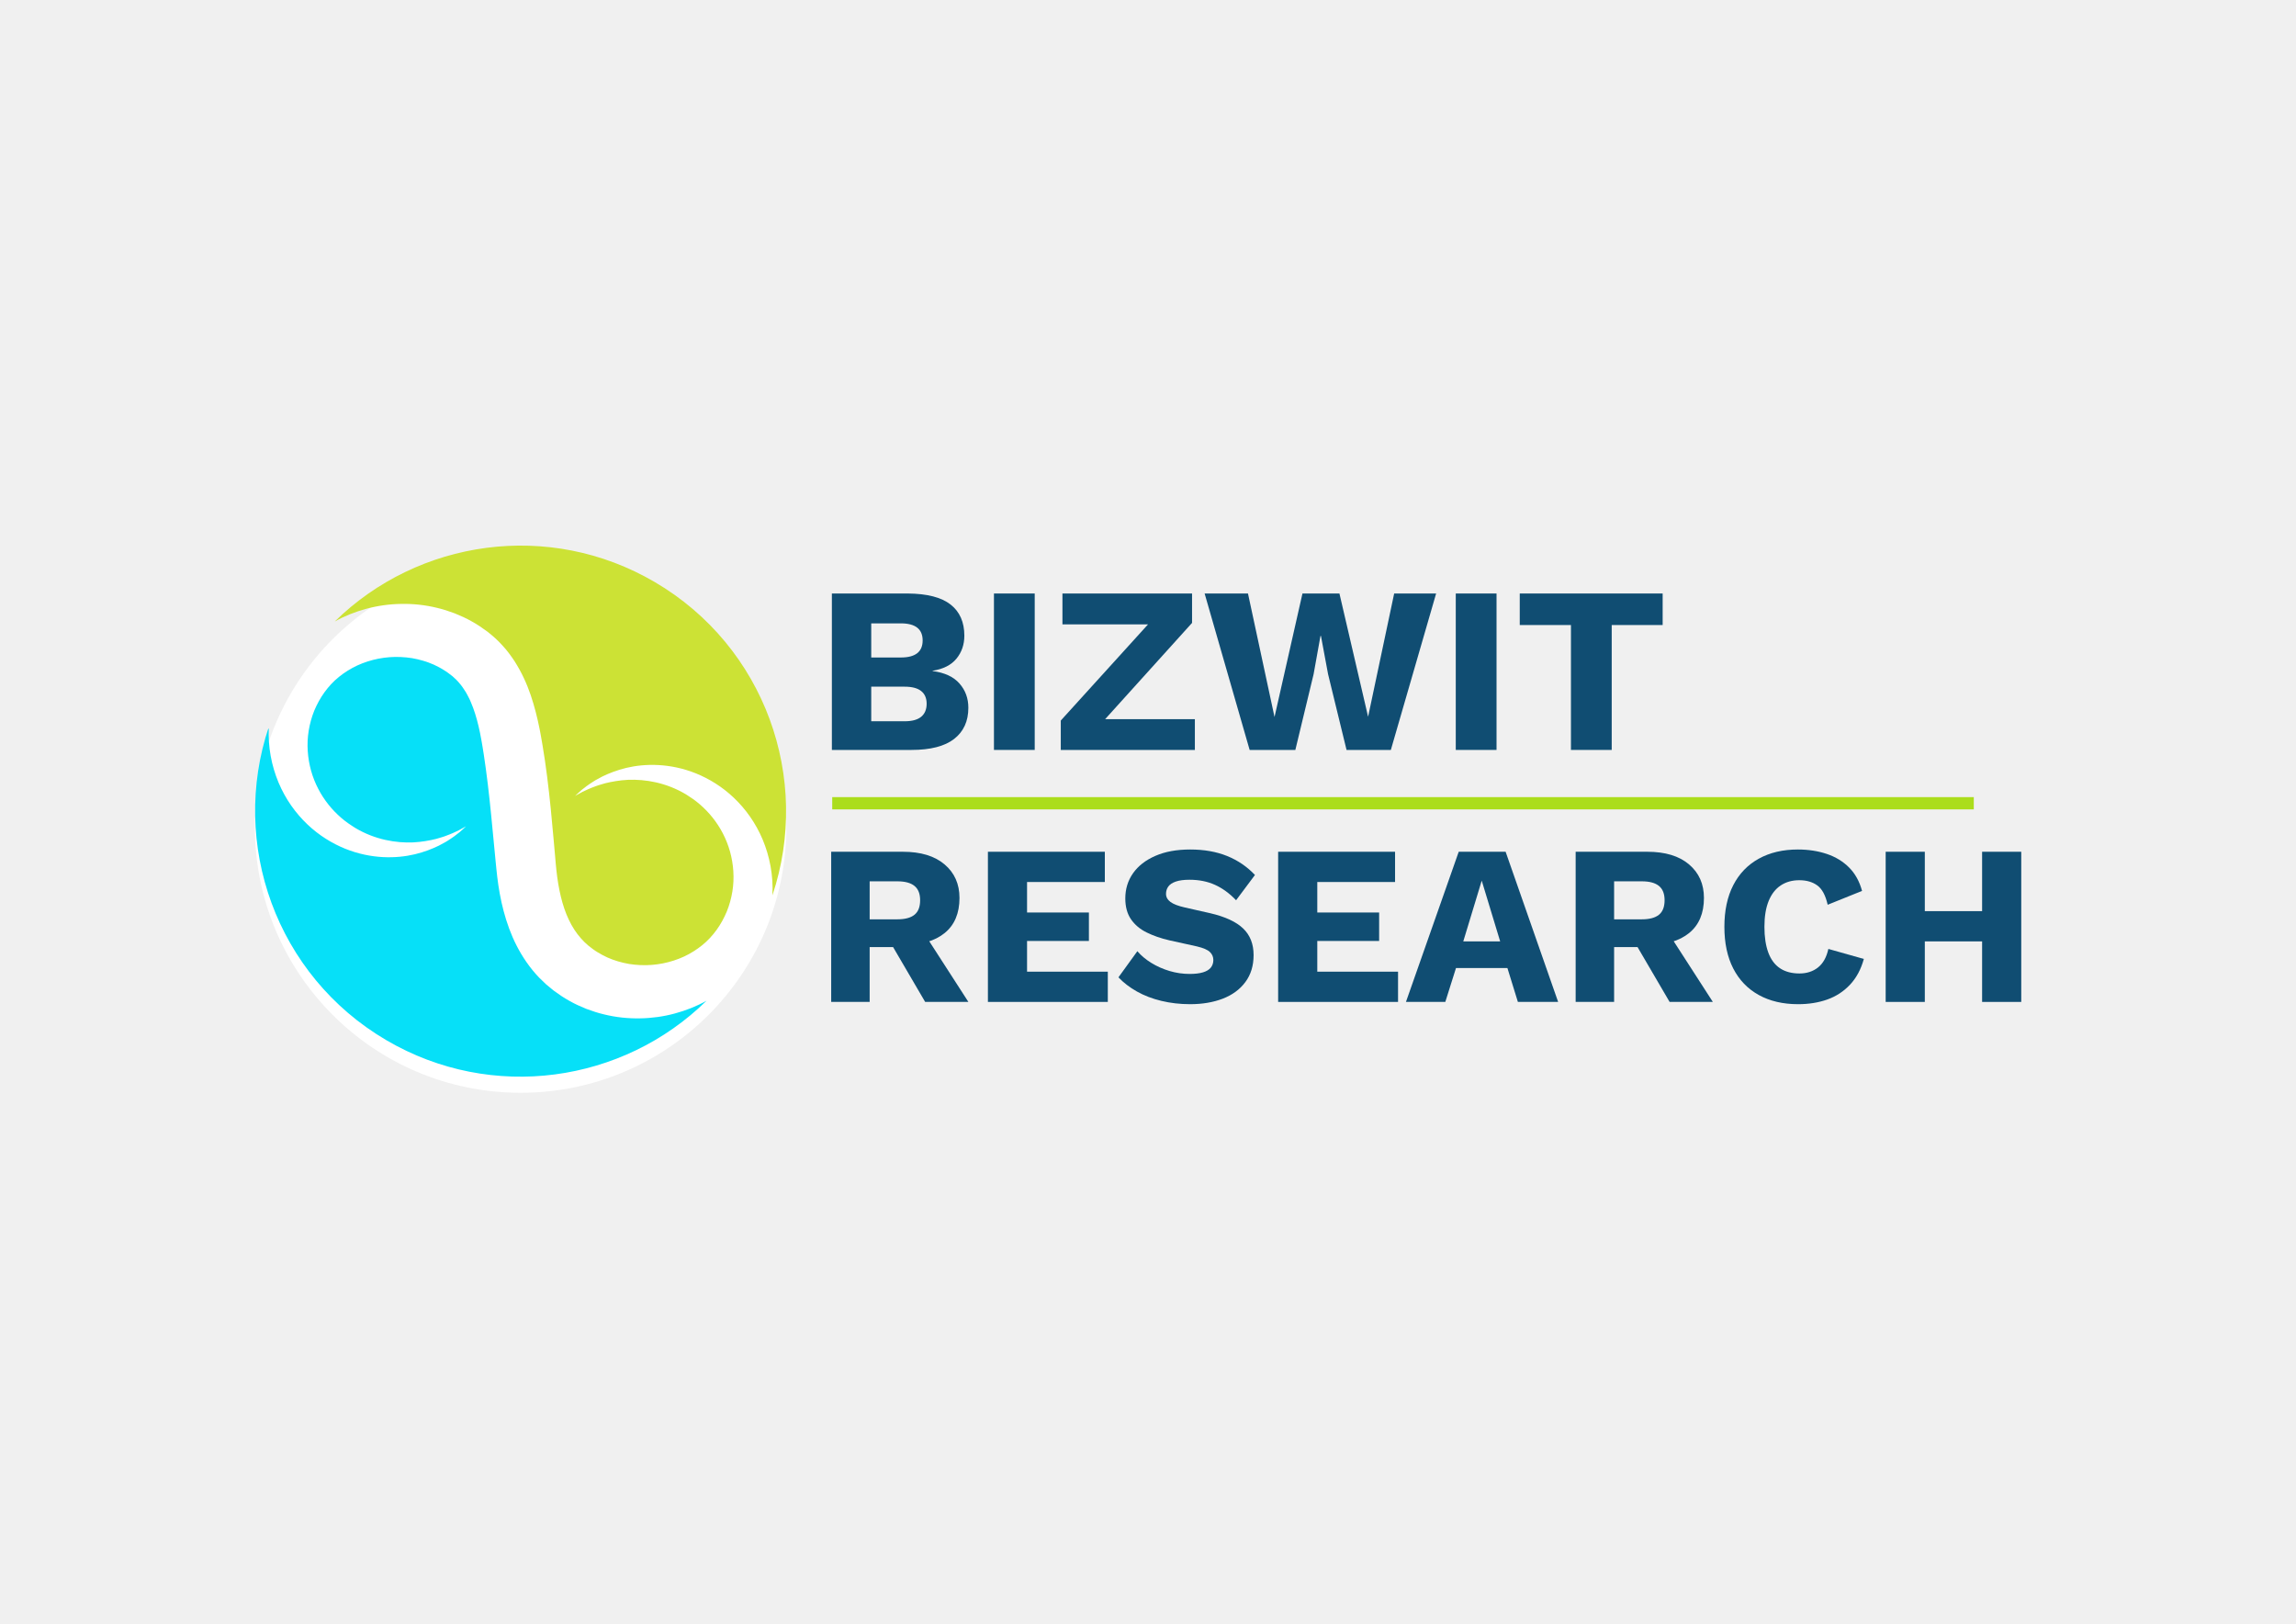
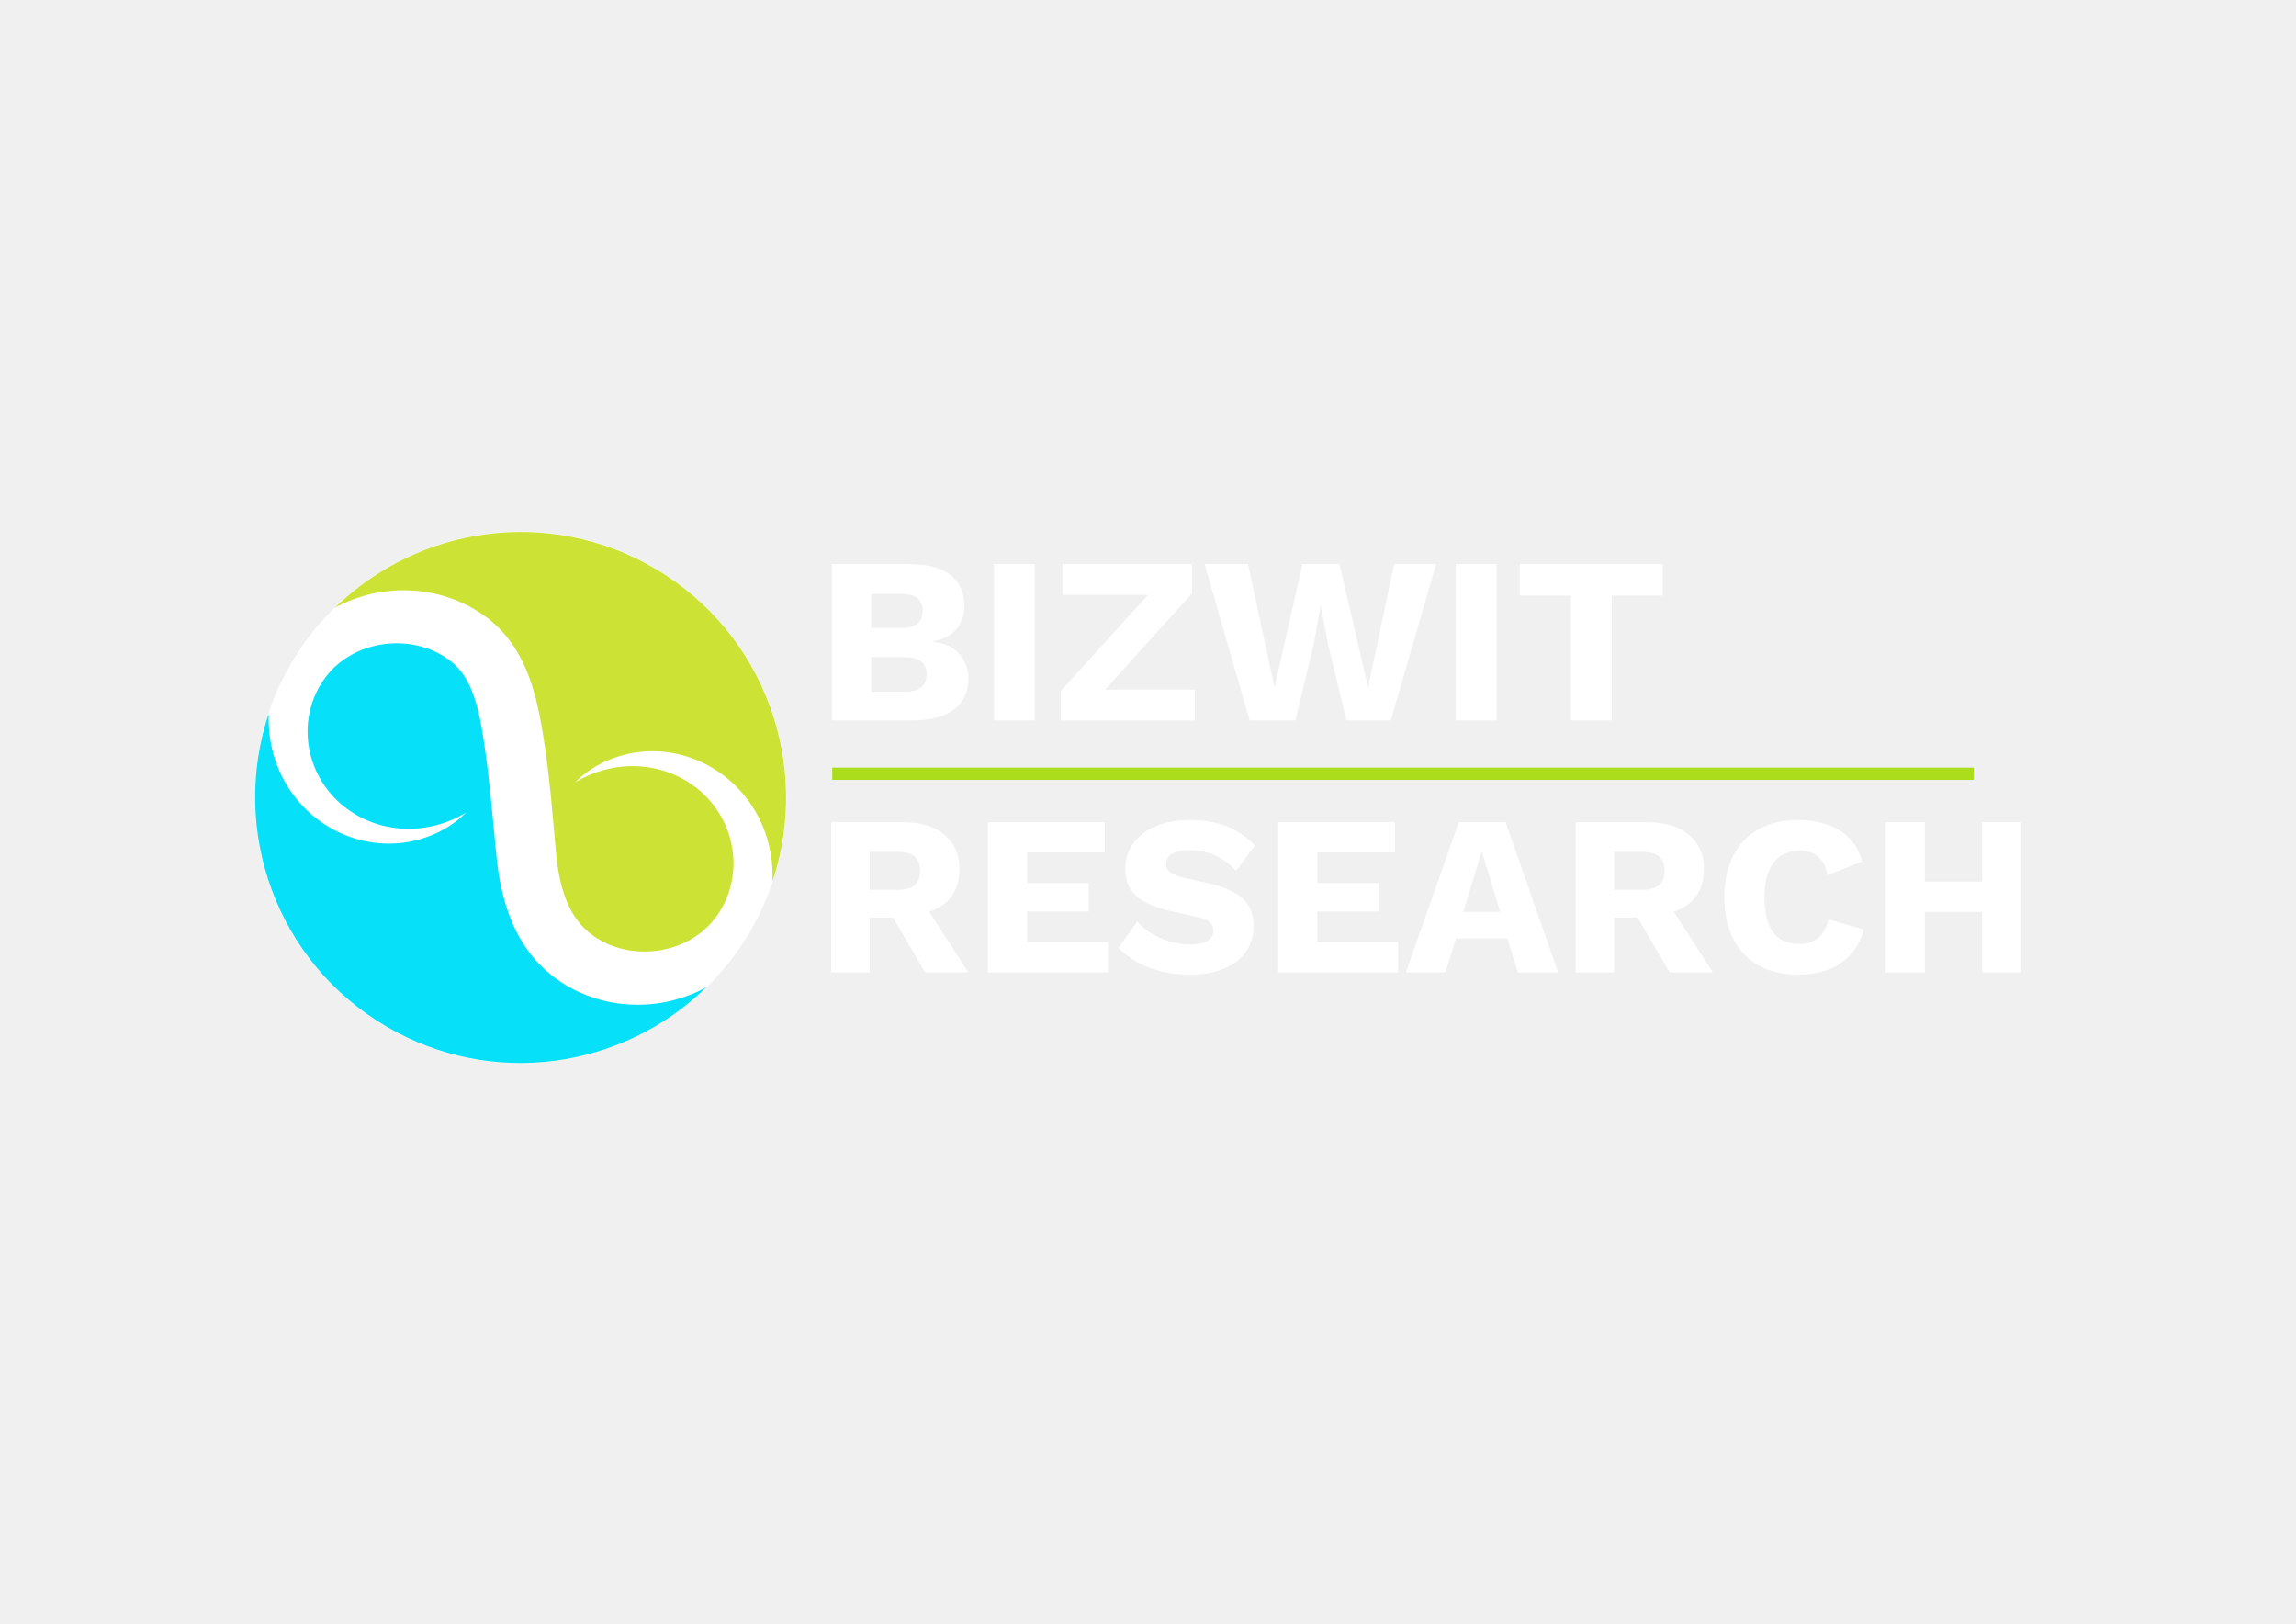
- <svg xmlns="http://www.w3.org/2000/svg" width="1123" zoomAndPan="magnify" viewBox="0 0 842.25 595.5" height="794" preserveAspectRatio="xMidYMid meet" version="1.0">
+ <svg xmlns="http://www.w3.org/2000/svg" width="1123" zoomAndPan="magnify" viewBox="0 0 842.25 595.5" height="794" preserveAspectRatio="xMidYMid meet" version="1.2">
  <defs>
-     <g />
-     <clipPath id="cec5d8d80f">
-       <path d="M 34.496 40.844 L 229.453 40.844 L 229.453 235.801 L 34.496 235.801 Z M 34.496 40.844 " clip-rule="nonzero" />
+     <clipPath id="0def019014">
+       <path d="M 34.496 35.016 L 229.453 35.016 L 229.453 229.973 L 34.496 229.973 Z M 34.496 35.016 " />
    </clipPath>
-     <clipPath id="3ced350de5">
-       <path d="M 131.977 40.844 C 78.141 40.844 34.496 84.488 34.496 138.324 C 34.496 192.16 78.141 235.801 131.977 235.801 C 185.812 235.801 229.453 192.16 229.453 138.324 C 229.453 84.488 185.812 40.844 131.977 40.844 Z M 131.977 40.844 " clip-rule="nonzero" />
+     <clipPath id="885a46c1ef">
+       <path d="M 131.977 35.016 C 78.141 35.016 34.496 78.66 34.496 132.496 C 34.496 186.332 78.141 229.973 131.977 229.973 C 185.812 229.973 229.453 186.332 229.453 132.496 C 229.453 78.66 185.812 35.016 131.977 35.016 Z M 131.977 35.016 " />
    </clipPath>
-     <clipPath id="f34ca5df15">
-       <path d="M 0.496 0.844 L 195.453 0.844 L 195.453 195.801 L 0.496 195.801 Z M 0.496 0.844 " clip-rule="nonzero" />
+     <clipPath id="f9a3a27cb9">
+       <path d="M 0.496 0.016 L 195.453 0.016 L 195.453 194.973 L 0.496 194.973 Z M 0.496 0.016 " />
    </clipPath>
-     <clipPath id="2fd0b19fdf">
-       <path d="M 97.977 0.844 C 44.141 0.844 0.496 44.488 0.496 98.324 C 0.496 152.16 44.141 195.801 97.977 195.801 C 151.812 195.801 195.453 152.16 195.453 98.324 C 195.453 44.488 151.812 0.844 97.977 0.844 Z M 97.977 0.844 " clip-rule="nonzero" />
+     <clipPath id="c1c566a0fc">
+       <path d="M 97.977 0.016 C 44.141 0.016 0.496 43.66 0.496 97.496 C 0.496 151.332 44.141 194.973 97.977 194.973 C 151.812 194.973 195.453 151.332 195.453 97.496 C 195.453 43.66 151.812 0.016 97.977 0.016 Z M 97.977 0.016 " />
    </clipPath>
-     <clipPath id="d7b61f7496">
-       <rect x="0" width="196" y="0" height="196" />
+     <clipPath id="03df59caf3">
+       <rect x="0" width="196" y="0" height="195" />
    </clipPath>
-     <clipPath id="d221d9104e">
-       <path d="M 0.469 0.227 L 264 0.227 L 264 264.711 L 0.469 264.711 Z M 0.469 0.227 " clip-rule="nonzero" />
+     <clipPath id="e3dbfc0a3b">
+       <path d="M 0.469 0.191 L 264 0.191 L 264 264.918 L 0.469 264.918 Z M 0.469 0.191 " />
    </clipPath>
-     <clipPath id="ff634e54cf">
-       <path d="M 263.445 96.629 L 164.949 264.812 L 0.648 168.59 L 99.141 0.41 Z M 263.445 96.629 " clip-rule="nonzero" />
+     <clipPath id="9ab4101e15">
+       <path d="M 263.445 96.625 L 164.949 264.805 L 0.648 168.586 L 99.141 0.402 Z M 263.445 96.625 " />
    </clipPath>
-     <clipPath id="f542d41ee8">
-       <path d="M 34 75 L 201 75 L 201 230 L 34 230 Z M 34 75 " clip-rule="nonzero" />
+     <clipPath id="02dc32312c">
+       <path d="M 34 75 L 201 75 L 201 230 L 34 230 Z M 34 75 " />
    </clipPath>
-     <clipPath id="b3dabe76a0">
-       <path d="M 263.445 96.629 L 164.949 264.812 L 0.648 168.59 L 99.141 0.41 Z M 263.445 96.629 " clip-rule="nonzero" />
+     <clipPath id="f1bfac0713">
+       <path d="M 263.445 96.625 L 164.949 264.805 L 0.648 168.586 L 99.141 0.402 Z M 263.445 96.625 " />
    </clipPath>
-     <clipPath id="08d2adc292">
-       <path d="M 165.012 264.711 L 263.504 96.527 L 99.203 0.309 L 0.711 168.488 Z M 165.012 264.711 " clip-rule="nonzero" />
+     <clipPath id="6e3d629077">
+       <path d="M 165.012 264.703 L 263.504 96.523 L 99.203 0.301 L 0.711 168.484 Z M 165.012 264.703 " />
    </clipPath>
-     <clipPath id="6e810c7e33">
-       <path d="M 164.125 264.184 L 228.961 153.469 L 65.344 57.652 L 0.504 168.363 Z M 164.125 264.184 " clip-rule="nonzero" />
+     <clipPath id="483bcf6166">
+       <path d="M 164.125 264.18 L 228.961 153.465 L 65.344 57.645 L 0.504 168.359 Z M 164.125 264.18 " />
    </clipPath>
-     <clipPath id="0a2a7e8802">
-       <path d="M 63 35 L 230 35 L 230 190 L 63 190 Z M 63 35 " clip-rule="nonzero" />
+     <clipPath id="d40ad072de">
+       <path d="M 63 35 L 230 35 L 230 189 L 63 189 Z M 63 35 " />
    </clipPath>
-     <clipPath id="5cc7fe51c7">
-       <path d="M 263.445 96.629 L 164.949 264.812 L 0.648 168.59 L 99.141 0.41 Z M 263.445 96.629 " clip-rule="nonzero" />
+     <clipPath id="3fb9892071">
+       <path d="M 263.445 96.625 L 164.949 264.805 L 0.648 168.586 L 99.141 0.402 Z M 263.445 96.625 " />
    </clipPath>
-     <clipPath id="57dc03066b">
-       <path d="M 165.012 264.711 L 263.504 96.527 L 99.203 0.309 L 0.711 168.488 Z M 165.012 264.711 " clip-rule="nonzero" />
+     <clipPath id="6397e3cef0">
+       <path d="M 165.012 264.703 L 263.504 96.523 L 99.203 0.301 L 0.711 168.484 Z M 165.012 264.703 " />
    </clipPath>
-     <clipPath id="0d2fa1bbb2">
-       <path d="M 198.602 207.348 L 263.434 96.645 L 99.812 0.82 L 34.98 111.523 Z M 198.602 207.348 " clip-rule="nonzero" />
+     <clipPath id="421949e779">
+       <path d="M 198.602 207.34 L 263.434 96.637 L 99.812 0.812 L 34.98 111.52 Z M 198.602 207.34 " />
    </clipPath>
-     <clipPath id="fced7021c6">
+     <clipPath id="0ad53e41f1">
      <rect x="0" width="264" y="0" height="265" />
    </clipPath>
-     <clipPath id="6cc2e2ab1d">
-       <path d="M 239 30 L 713.832 30 L 713.832 224 L 239 224 Z M 239 30 " clip-rule="nonzero" />
+     <clipPath id="25c7b969ae">
+       <path d="M 239 24 L 713.832 24 L 713.832 218 L 239 218 Z M 239 24 " />
    </clipPath>
-     <clipPath id="d4e215df32">
+     <clipPath id="84df1b8af2">
      <rect x="0" width="475" y="0" height="194" />
    </clipPath>
-     <clipPath id="101b53bee8">
+     <clipPath id="19d813a035">
      <rect x="0" width="714" y="0" height="265" />
    </clipPath>
  </defs>
-   <g transform="matrix(1, 0, 0, 1, 59, 165)">
-     <g clip-path="url(#101b53bee8)">
-       <g clip-path="url(#cec5d8d80f)">
-         <g clip-path="url(#3ced350de5)">
-           <g transform="matrix(1, 0, 0, 1, 34, 40)">
-             <g clip-path="url(#d7b61f7496)">
-               <g clip-path="url(#f34ca5df15)">
-                 <g clip-path="url(#2fd0b19fdf)">
-                   <path fill="#ffffff" d="M 0.496 0.844 L 195.453 0.844 L 195.453 195.801 L 0.496 195.801 Z M 0.496 0.844 " fill-opacity="1" fill-rule="nonzero" />
+   <g id="455ac8ad71">
+     <g transform="matrix(1,0,0,1,59,160)">
+       <g clip-path="url(#19d813a035)">
+         <g clip-rule="nonzero" clip-path="url(#0def019014)">
+           <g clip-rule="nonzero" clip-path="url(#885a46c1ef)">
+             <g transform="matrix(1,0,0,1,34,35)">
+               <g id="5b2135b387" clip-path="url(#03df59caf3)">
+                 <g clip-rule="nonzero" clip-path="url(#f9a3a27cb9)">
+                   <g clip-rule="nonzero" clip-path="url(#c1c566a0fc)">
+                     <path style=" stroke:none;fill-rule:nonzero;fill:#ffffff;fill-opacity:1;" d="M 0.496 0.016 L 195.453 0.016 L 195.453 194.973 L 0.496 194.973 Z M 0.496 0.016 " />
+                   </g>
                </g>
              </g>
            </g>
          </g>
        </g>
-       </g>
-       <g clip-path="url(#d221d9104e)">
-         <g clip-path="url(#ff634e54cf)">
-           <g>
-             <g clip-path="url(#fced7021c6)">
-               <g clip-path="url(#f542d41ee8)">
-                 <g clip-path="url(#b3dabe76a0)">
-                   <g clip-path="url(#08d2adc292)">
-                     <g clip-path="url(#6e810c7e33)">
-                       <path fill="#06e0f8" d="M 39.617 101.617 C 39.227 108.906 40.629 115.906 43.172 122 C 45.727 128.109 49.484 133.309 53.77 137.367 C 58.055 141.445 62.867 144.355 67.617 146.285 C 72.387 148.211 77.125 149.133 81.461 149.359 C 85.805 149.582 89.766 149.137 93.195 148.32 C 96.629 147.492 99.539 146.344 101.953 145.172 C 102.555 144.871 103.117 144.547 103.66 144.254 C 104.199 143.949 104.73 143.699 105.195 143.371 C 106.137 142.734 107.012 142.219 107.73 141.656 C 108.453 141.102 109.09 140.605 109.633 140.184 C 110.16 139.73 110.582 139.328 110.93 139.02 C 111.609 138.391 111.965 138.066 111.965 138.066 C 111.965 138.066 111.543 138.293 110.73 138.742 C 110.324 138.965 109.828 139.25 109.227 139.562 C 108.613 139.852 107.902 140.18 107.098 140.555 C 106.305 140.938 105.355 141.242 104.359 141.641 C 103.863 141.848 103.312 141.984 102.754 142.164 C 102.195 142.328 101.621 142.523 101.012 142.684 C 98.562 143.285 95.734 143.805 92.57 143.969 C 89.406 144.105 85.918 143.855 82.293 143.039 C 78.672 142.223 74.922 140.812 71.332 138.676 C 70.457 138.09 69.555 137.547 68.684 136.926 C 68.258 136.605 67.816 136.293 67.391 135.965 C 66.973 135.621 66.555 135.277 66.133 134.926 C 64.484 133.492 62.922 131.895 61.512 130.125 C 58.684 126.582 56.426 122.359 55.121 117.699 C 53.828 113.047 53.426 107.984 54.238 103 C 54.648 100.512 55.316 98.043 56.277 95.66 C 57.262 93.305 58.531 90.977 60.035 88.895 C 61.543 86.828 63.285 84.918 65.316 83.281 C 67.34 81.645 69.594 80.238 72.02 79.094 C 76.891 76.855 82.473 75.715 88.035 75.98 C 89.426 76.016 90.812 76.199 92.184 76.398 C 93.547 76.66 94.91 76.934 96.23 77.348 C 97.562 77.715 98.836 78.234 100.102 78.762 C 101.34 79.352 102.566 79.953 103.711 80.695 C 104.883 81.387 105.957 82.219 107.023 83.055 C 107.934 83.875 108.824 84.688 109.609 85.676 C 110.426 86.609 111.145 87.699 111.852 88.82 C 112.168 89.426 112.539 89.973 112.832 90.621 L 113.305 91.562 L 113.734 92.555 C 114.891 95.203 115.809 98.219 116.566 101.422 C 116.941 103.031 117.281 104.688 117.582 106.398 L 117.809 107.688 L 118.035 109.023 C 118.184 109.914 118.328 110.809 118.465 111.711 C 119.562 118.895 120.414 126.246 121.152 133.715 C 121.516 137.473 121.879 141.23 122.242 144.988 L 122.785 150.676 L 123.07 153.531 L 123.402 156.59 C 123.902 160.719 124.625 164.938 125.758 169.18 C 126.891 173.422 128.398 177.719 130.527 181.863 C 132.645 186.004 135.375 190 138.688 193.48 C 139.531 194.332 140.406 195.156 141.273 195.98 C 142.188 196.75 143.105 197.516 144.027 198.258 C 145.914 199.652 147.84 200.973 149.875 202.086 C 151.883 203.246 153.996 204.172 156.109 205.035 C 158.25 205.828 160.402 206.547 162.594 207.055 C 166.961 208.129 171.398 208.586 175.762 208.504 C 180.129 208.441 184.43 207.84 188.551 206.719 C 192.625 205.621 196.543 204.078 200.168 202.047 C 169.566 232.09 121.543 239.246 82.762 216.535 C 42.262 192.816 25.238 144.367 39.621 101.57 C 39.621 101.586 39.617 101.602 39.617 101.617 " fill-opacity="1" fill-rule="nonzero" />
+         <g clip-rule="nonzero" clip-path="url(#e3dbfc0a3b)">
+           <g clip-rule="nonzero" clip-path="url(#9ab4101e15)">
+             <g transform="matrix(1,0,0,1,0,-0.000000000000028422)">
+               <g id="e941a5639b" clip-path="url(#0ad53e41f1)">
+                 <g clip-rule="nonzero" clip-path="url(#02dc32312c)">
+                   <g clip-rule="nonzero" clip-path="url(#f1bfac0713)">
+                     <g clip-rule="nonzero" clip-path="url(#6e3d629077)">
+                       <g clip-rule="nonzero" clip-path="url(#483bcf6166)">
+                         <path style=" stroke:none;fill-rule:nonzero;fill:#06e0f8;fill-opacity:1;" d="M 39.617 101.609 C 39.227 108.902 40.629 115.902 43.172 121.996 C 45.727 128.105 49.484 133.305 53.77 137.359 C 58.055 141.441 62.867 144.348 67.617 146.277 C 72.387 148.207 77.125 149.125 81.461 149.352 C 85.805 149.578 89.766 149.129 93.195 148.316 C 96.629 147.484 99.539 146.34 101.953 145.168 C 102.555 144.867 103.117 144.543 103.66 144.25 C 104.199 143.945 104.73 143.695 105.195 143.363 C 106.137 142.727 107.012 142.215 107.73 141.648 C 108.453 141.094 109.09 140.602 109.633 140.18 C 110.16 139.723 110.582 139.324 110.93 139.012 C 111.609 138.383 111.965 138.059 111.965 138.059 C 111.965 138.059 111.543 138.289 110.73 138.738 C 110.324 138.961 109.828 139.246 109.227 139.559 C 108.613 139.848 107.902 140.176 107.098 140.551 C 106.305 140.934 105.355 141.234 104.359 141.633 C 103.863 141.84 103.312 141.977 102.754 142.156 C 102.195 142.324 101.621 142.516 101.012 142.68 C 98.562 143.281 95.734 143.797 92.57 143.965 C 89.406 144.098 85.918 143.848 82.293 143.035 C 78.672 142.215 74.922 140.805 71.332 138.672 C 70.457 138.086 69.555 137.543 68.684 136.922 C 68.258 136.602 67.816 136.289 67.391 135.957 C 66.973 135.617 66.555 135.27 66.133 134.922 C 64.484 133.488 62.922 131.891 61.512 130.117 C 58.684 126.578 56.426 122.352 55.121 117.695 C 53.828 113.043 53.426 107.98 54.238 102.992 C 54.648 100.504 55.316 98.035 56.277 95.656 C 57.262 93.297 58.531 90.973 60.035 88.891 C 61.543 86.824 63.285 84.914 65.316 83.277 C 67.34 81.637 69.594 80.23 72.02 79.09 C 76.891 76.852 82.473 75.707 88.035 75.973 C 89.426 76.012 90.812 76.191 92.184 76.391 C 93.547 76.652 94.91 76.926 96.23 77.34 C 97.562 77.711 98.836 78.23 100.102 78.754 C 101.34 79.348 102.566 79.949 103.711 80.688 C 104.883 81.379 105.957 82.211 107.023 83.051 C 107.934 83.871 108.824 84.684 109.609 85.672 C 110.426 86.605 111.145 87.695 111.852 88.816 C 112.168 89.422 112.539 89.969 112.832 90.617 L 113.305 91.559 L 113.734 92.551 C 114.891 95.195 115.809 98.215 116.566 101.418 C 116.941 103.023 117.281 104.684 117.582 106.395 L 117.809 107.68 L 118.035 109.02 C 118.184 109.91 118.328 110.805 118.465 111.703 C 119.562 118.891 120.414 126.242 121.152 133.707 C 121.516 137.465 121.879 141.227 122.242 144.98 L 122.785 150.672 L 123.07 153.527 L 123.402 156.582 C 123.902 160.711 124.625 164.93 125.758 169.176 C 126.891 173.418 128.398 177.711 130.527 181.859 C 132.645 186 135.375 189.996 138.688 193.473 C 139.531 194.328 140.406 195.152 141.273 195.977 C 142.188 196.746 143.105 197.512 144.027 198.254 C 145.914 199.645 147.84 200.969 149.875 202.078 C 151.883 203.242 153.996 204.168 156.109 205.031 C 158.25 205.824 160.402 206.543 162.594 207.047 C 166.961 208.125 171.398 208.578 175.762 208.496 C 180.129 208.434 184.43 207.836 188.551 206.715 C 192.625 205.617 196.543 204.074 200.168 202.039 C 169.566 232.082 121.543 239.242 82.762 216.531 C 42.262 192.812 25.238 144.359 39.621 101.566 C 39.621 101.578 39.617 101.594 39.617 101.609 " />
+                       </g>
                    </g>
                  </g>
                </g>
-               </g>
-               <g clip-path="url(#0a2a7e8802)">
-                 <g clip-path="url(#5cc7fe51c7)">
-                   <g clip-path="url(#57dc03066b)">
-                     <g clip-path="url(#0d2fa1bbb2)">
-                       <path fill="#cce235" d="M 224.344 163.363 C 224.734 156.066 223.328 149.062 220.785 142.965 C 218.23 136.852 214.469 131.648 210.18 127.59 C 205.891 123.508 201.074 120.602 196.324 118.672 C 191.551 116.742 186.812 115.824 182.473 115.602 C 178.125 115.375 174.164 115.824 170.734 116.641 C 167.301 117.473 164.391 118.621 161.973 119.793 C 161.371 120.098 160.812 120.422 160.27 120.711 C 159.73 121.02 159.199 121.27 158.734 121.602 C 157.793 122.234 156.918 122.75 156.195 123.316 C 155.477 123.875 154.844 124.363 154.293 124.789 C 153.77 125.242 153.348 125.645 153 125.957 C 152.316 126.586 151.965 126.91 151.965 126.91 C 151.965 126.91 152.387 126.68 153.203 126.234 C 153.609 126.012 154.105 125.723 154.703 125.414 C 155.316 125.125 156.027 124.797 156.836 124.422 C 157.629 124.043 158.578 123.738 159.574 123.34 C 160.07 123.137 160.621 122.996 161.18 122.816 C 161.738 122.652 162.312 122.461 162.922 122.297 C 165.367 121.695 168.199 121.184 171.363 121.016 C 174.527 120.887 178.016 121.137 181.637 121.953 C 185.254 122.773 189.004 124.184 192.59 126.32 C 193.461 126.902 194.363 127.449 195.234 128.066 C 195.66 128.391 196.102 128.699 196.527 129.031 C 196.941 129.375 197.359 129.719 197.785 130.066 C 199.43 131.5 200.992 133.098 202.402 134.871 C 205.223 138.406 207.48 142.629 208.781 147.285 C 210.074 151.934 210.473 156.992 209.66 161.973 C 209.25 164.461 208.586 166.926 207.621 169.301 C 206.637 171.656 205.375 173.984 203.871 176.062 C 202.363 178.125 200.625 180.035 198.594 181.668 C 196.57 183.305 194.324 184.715 191.898 185.852 C 187.031 188.086 181.453 189.23 175.895 188.969 C 174.504 188.93 173.121 188.75 171.75 188.551 C 170.391 188.285 169.027 188.02 167.707 187.605 C 166.375 187.234 165.102 186.719 163.836 186.188 C 162.605 185.602 161.375 184.996 160.23 184.262 C 159.059 183.57 157.984 182.742 156.922 181.902 L 155.449 180.582 L 154.098 179.148 C 152.348 177.18 150.879 174.906 149.664 172.332 C 147.207 167.199 145.832 160.895 145.094 154.086 L 144.84 151.48 L 144.598 148.66 L 144.094 142.988 C 143.754 139.188 143.414 135.363 143.027 131.516 C 142.238 123.82 141.324 116.031 140 108.23 C 139.84 107.254 139.668 106.281 139.492 105.305 L 139.227 103.844 L 138.934 102.336 C 138.535 100.328 138.078 98.285 137.547 96.23 C 136.469 92.113 135.152 87.902 133.172 83.73 L 132.422 82.172 L 131.594 80.621 C 131.062 79.59 130.395 78.578 129.789 77.562 C 128.453 75.562 127.035 73.582 125.344 71.773 C 123.711 69.926 121.824 68.266 119.887 66.734 C 118.004 65.34 116.078 64.02 114.043 62.906 C 112.035 61.754 109.926 60.824 107.812 59.965 C 105.672 59.172 103.52 58.449 101.328 57.945 C 96.961 56.871 92.527 56.418 88.168 56.5 C 83.805 56.562 79.508 57.168 75.387 58.281 C 71.324 59.375 67.414 60.922 63.801 62.945 C 94.402 32.918 142.414 25.77 181.184 48.477 C 221.668 72.184 238.695 120.605 224.344 163.391 C 224.344 163.383 224.344 163.371 224.344 163.363 " fill-opacity="1" fill-rule="nonzero" />
+                 <g clip-rule="nonzero" clip-path="url(#d40ad072de)">
+                   <g clip-rule="nonzero" clip-path="url(#3fb9892071)">
+                     <g clip-rule="nonzero" clip-path="url(#6397e3cef0)">
+                       <g clip-rule="nonzero" clip-path="url(#421949e779)">
+                         <path style=" stroke:none;fill-rule:nonzero;fill:#cce235;fill-opacity:1;" d="M 224.344 163.355 C 224.734 156.062 223.328 149.059 220.785 142.957 C 218.23 136.844 214.469 131.645 210.18 127.586 C 205.891 123.504 201.074 120.598 196.324 118.664 C 191.551 116.738 186.812 115.816 182.473 115.594 C 178.125 115.371 174.164 115.82 170.734 116.637 C 167.301 117.469 164.391 118.617 161.973 119.789 C 161.371 120.09 160.812 120.414 160.27 120.707 C 159.73 121.016 159.199 121.262 158.734 121.594 C 157.793 122.23 156.918 122.746 156.195 123.309 C 155.477 123.867 154.844 124.359 154.293 124.785 C 153.77 125.238 153.348 125.641 153 125.949 C 152.316 126.582 151.965 126.906 151.965 126.906 C 151.965 126.906 152.387 126.676 153.203 126.227 C 153.609 126.008 154.105 125.719 154.703 125.406 C 155.316 125.121 156.027 124.789 156.836 124.418 C 157.629 124.039 158.578 123.73 159.574 123.336 C 160.07 123.129 160.621 122.992 161.18 122.812 C 161.738 122.648 162.312 122.457 162.922 122.293 C 165.367 121.691 168.199 121.176 171.363 121.012 C 174.527 120.879 178.016 121.133 181.637 121.945 C 185.254 122.77 189.004 124.176 192.59 126.312 C 193.461 126.898 194.363 127.441 195.234 128.062 C 195.66 128.387 196.102 128.695 196.527 129.027 C 196.941 129.367 197.359 129.715 197.785 130.062 C 199.43 131.496 200.992 133.094 202.402 134.863 C 205.223 138.402 207.48 142.625 208.781 147.277 C 210.074 151.93 210.473 156.984 209.66 161.969 C 209.25 164.453 208.586 166.922 207.621 169.297 C 206.637 171.652 205.375 173.98 203.871 176.055 C 202.363 178.121 200.625 180.031 198.594 181.664 C 196.57 183.301 194.324 184.711 191.898 185.848 C 187.031 188.082 181.453 189.223 175.895 188.961 C 174.504 188.926 173.121 188.742 171.75 188.543 C 170.391 188.277 169.027 188.016 167.707 187.598 C 166.375 187.23 165.102 186.711 163.836 186.184 C 162.605 185.594 161.375 184.988 160.23 184.258 C 159.059 183.566 157.984 182.734 156.922 181.898 L 155.449 180.574 L 154.098 179.145 C 152.348 177.176 150.879 174.902 149.664 172.328 C 147.207 167.195 145.832 160.887 145.094 154.082 L 144.84 151.477 L 144.598 148.652 L 144.094 142.98 C 143.754 139.184 143.414 135.355 143.027 131.508 C 142.238 123.812 141.324 116.023 140 108.223 C 139.84 107.25 139.668 106.273 139.492 105.301 L 139.227 103.836 L 138.934 102.332 C 138.535 100.324 138.078 98.281 137.547 96.227 C 136.469 92.109 135.152 87.898 133.172 83.727 L 132.422 82.168 L 131.594 80.617 C 131.062 79.586 130.395 78.57 129.789 77.559 C 128.453 75.559 127.035 73.578 125.344 71.766 C 123.711 69.922 121.824 68.262 119.887 66.727 C 118.004 65.336 116.078 64.012 114.043 62.902 C 112.035 61.75 109.926 60.82 107.812 59.957 C 105.672 59.168 103.52 58.445 101.328 57.941 C 96.961 56.867 92.527 56.414 88.168 56.496 C 83.805 56.559 79.508 57.164 75.387 58.277 C 71.324 59.371 67.414 60.914 63.801 62.938 C 94.402 32.91 142.414 25.762 181.184 48.469 C 221.668 72.18 238.695 120.602 224.344 163.387 C 224.344 163.379 224.344 163.367 224.344 163.355 " />
+                       </g>
                    </g>
                  </g>
                </g>
              </g>
            </g>
          </g>
        </g>
-       </g>
-       <g clip-path="url(#6cc2e2ab1d)">
-         <g transform="matrix(1, 0, 0, 1, 239, 30)">
-           <g clip-path="url(#d4e215df32)">
-             <g fill="#104d72" fill-opacity="1">
-               <g transform="translate(0.816761, 80.05617)">
-                 <g>
-                   <path d="M 6.344 0 L 6.344 -57.375 L 34.25 -57.375 C 41.32 -57.312 46.535 -55.961 49.891 -53.328 C 53.254 -50.691 54.938 -46.879 54.938 -41.891 C 54.938 -38.648 53.977 -35.852 52.062 -33.5 C 50.156 -31.156 47.227 -29.664 43.281 -29.031 L 43.281 -28.938 C 47.688 -28.363 50.973 -26.844 53.141 -24.375 C 55.316 -21.914 56.406 -18.945 56.406 -15.469 C 56.406 -10.539 54.664 -6.727 51.188 -4.031 C 47.719 -1.344 42.504 0 35.547 0 Z M 20.781 -10.516 L 33.031 -10.516 C 35.75 -10.516 37.773 -11.066 39.109 -12.172 C 40.441 -13.273 41.109 -14.867 41.109 -16.953 C 41.109 -18.973 40.441 -20.52 39.109 -21.594 C 37.773 -22.664 35.75 -23.203 33.031 -23.203 L 20.781 -23.203 Z M 20.781 -33.906 L 31.641 -33.906 C 36.973 -33.906 39.641 -35.988 39.641 -40.156 C 39.641 -44.332 36.973 -46.422 31.641 -46.422 L 20.781 -46.422 Z M 20.781 -33.906 " />
+         <g clip-rule="nonzero" clip-path="url(#25c7b969ae)">
+           <g transform="matrix(1,0,0,1,239,24)">
+             <g id="4ce165b056" clip-path="url(#84df1b8af2)">
+               <g style="fill:#ffffff;fill-opacity:1;">
+                 <g transform="translate(0.816761, 80.22834)">
+                   <path style="stroke:none" d="M 6.344 0 L 6.344 -57.375 L 34.25 -57.375 C 41.32 -57.312 46.535 -55.961 49.891 -53.328 C 53.254 -50.691 54.938 -46.879 54.938 -41.891 C 54.938 -38.648 53.977 -35.852 52.062 -33.5 C 50.156 -31.156 47.227 -29.664 43.281 -29.031 L 43.281 -28.938 C 47.688 -28.363 50.973 -26.844 53.141 -24.375 C 55.316 -21.914 56.406 -18.945 56.406 -15.469 C 56.406 -10.539 54.664 -6.727 51.188 -4.031 C 47.719 -1.344 42.504 0 35.547 0 Z M 20.781 -10.516 L 33.031 -10.516 C 35.75 -10.516 37.773 -11.066 39.109 -12.172 C 40.441 -13.273 41.109 -14.867 41.109 -16.953 C 41.109 -18.973 40.441 -20.52 39.109 -21.594 C 37.773 -22.664 35.75 -23.203 33.031 -23.203 L 20.781 -23.203 Z M 20.781 -33.906 L 31.641 -33.906 C 36.973 -33.906 39.641 -35.988 39.641 -40.156 C 39.641 -44.332 36.973 -46.422 31.641 -46.422 L 20.781 -46.422 Z M 20.781 -33.906 " />
                </g>
              </g>
-             </g>
-             <g fill="#104d72" fill-opacity="1">
-               <g transform="translate(60.27143, 80.05617)">
-                 <g>
-                   <path d="M 21.297 -57.375 L 21.297 0 L 6.344 0 L 6.344 -57.375 Z M 21.297 -57.375 " />
+               <g style="fill:#ffffff;fill-opacity:1;">
+                 <g transform="translate(60.27143, 80.22834)">
+                   <path style="stroke:none" d="M 21.297 -57.375 L 21.297 0 L 6.344 0 L 6.344 -57.375 Z M 21.297 -57.375 " />
                </g>
              </g>
-             </g>
-             <g fill="#104d72" fill-opacity="1">
-               <g transform="translate(87.91264, 80.05617)">
-                 <g>
-                   <path d="M 14.953 -6.266 L 12.344 -11.297 L 52.406 -11.297 L 52.406 0 L 3.219 0 L 3.219 -10.781 L 39.812 -51.109 L 42.422 -46.062 L 3.828 -46.062 L 3.828 -57.375 L 51.375 -57.375 L 51.375 -46.594 Z M 14.953 -6.266 " />
+               <g style="fill:#ffffff;fill-opacity:1;">
+                 <g transform="translate(87.91264, 80.22834)">
+                   <path style="stroke:none" d="M 14.953 -6.266 L 12.344 -11.297 L 52.406 -11.297 L 52.406 0 L 3.219 0 L 3.219 -10.781 L 39.812 -51.109 L 42.422 -46.062 L 3.828 -46.062 L 3.828 -57.375 L 51.375 -57.375 L 51.375 -46.594 Z M 14.953 -6.266 " />
                </g>
              </g>
-             </g>
-             <g fill="#104d72" fill-opacity="1">
-               <g transform="translate(143.0212, 80.05617)">
-                 <g>
-                   <path d="M 17.391 0 L 0.875 -57.375 L 16.781 -57.375 L 26.516 -12.078 L 36.766 -57.375 L 50.328 -57.375 L 60.844 -12.172 L 70.406 -57.375 L 85.797 -57.375 L 69.188 0 L 52.938 0 L 46.156 -27.812 L 43.547 -41.812 L 43.375 -41.812 L 40.859 -27.812 L 34.156 0 Z M 17.391 0 " />
+               <g style="fill:#ffffff;fill-opacity:1;">
+                 <g transform="translate(143.0212, 80.22834)">
+                   <path style="stroke:none" d="M 17.391 0 L 0.875 -57.375 L 16.781 -57.375 L 26.516 -12.078 L 36.766 -57.375 L 50.328 -57.375 L 60.844 -12.172 L 70.406 -57.375 L 85.797 -57.375 L 69.188 0 L 52.938 0 L 46.156 -27.812 L 43.547 -41.812 L 43.375 -41.812 L 40.859 -27.812 L 34.156 0 Z M 17.391 0 " />
                </g>
              </g>
-             </g>
-             <g fill="#104d72" fill-opacity="1">
-               <g transform="translate(229.6825, 80.05617)">
-                 <g>
-                   <path d="M 21.297 -57.375 L 21.297 0 L 6.344 0 L 6.344 -57.375 Z M 21.297 -57.375 " />
+               <g style="fill:#ffffff;fill-opacity:1;">
+                 <g transform="translate(229.6825, 80.22834)">
+                   <path style="stroke:none" d="M 21.297 -57.375 L 21.297 0 L 6.344 0 L 6.344 -57.375 Z M 21.297 -57.375 " />
                </g>
              </g>
-             </g>
-             <g fill="#104d72" fill-opacity="1">
-               <g transform="translate(257.3237, 80.05617)">
-                 <g>
-                   <path d="M 54.594 -57.375 L 54.594 -45.812 L 35.906 -45.812 L 35.906 0 L 20.953 0 L 20.953 -45.812 L 2.172 -45.812 L 2.172 -57.375 Z M 54.594 -57.375 " />
+               <g style="fill:#ffffff;fill-opacity:1;">
+                 <g transform="translate(257.3237, 80.22834)">
+                   <path style="stroke:none" d="M 54.594 -57.375 L 54.594 -45.812 L 35.906 -45.812 L 35.906 0 L 20.953 0 L 20.953 -45.812 L 2.172 -45.812 L 2.172 -57.375 Z M 54.594 -57.375 " />
                </g>
              </g>
-             </g>
-             <g fill="#104d72" fill-opacity="1">
-               <g transform="translate(0.816761, 172.4794)">
-                 <g>
-                   <path d="M 32.375 -55.078 C 38.945 -55.078 44.051 -53.531 47.688 -50.438 C 51.332 -47.352 53.156 -43.254 53.156 -38.141 C 53.156 -32.516 51.348 -28.227 47.734 -25.281 C 44.117 -22.332 39.031 -20.859 32.469 -20.859 L 31.125 -20.109 L 20.203 -20.109 L 20.203 0 L 6.094 0 L 6.094 -55.078 Z M 30.375 -30.297 C 33.156 -30.297 35.238 -30.848 36.625 -31.953 C 38.02 -33.066 38.719 -34.848 38.719 -37.297 C 38.719 -39.691 38.02 -41.445 36.625 -42.562 C 35.238 -43.676 33.156 -44.234 30.375 -44.234 L 20.203 -44.234 L 20.203 -30.297 Z M 38.812 -27.297 L 56.422 0 L 40.562 0 L 26.453 -24.125 Z M 38.812 -27.297 " />
+               <g style="fill:#ffffff;fill-opacity:1;">
+                 <g transform="translate(0.816761, 172.6516)">
+                   <path style="stroke:none" d="M 32.375 -55.078 C 38.945 -55.078 44.051 -53.531 47.688 -50.438 C 51.332 -47.352 53.156 -43.254 53.156 -38.141 C 53.156 -32.516 51.348 -28.227 47.734 -25.281 C 44.117 -22.332 39.031 -20.859 32.469 -20.859 L 31.125 -20.109 L 20.203 -20.109 L 20.203 0 L 6.094 0 L 6.094 -55.078 Z M 30.375 -30.297 C 33.156 -30.297 35.238 -30.848 36.625 -31.953 C 38.02 -33.066 38.719 -34.848 38.719 -37.297 C 38.719 -39.691 38.02 -41.445 36.625 -42.562 C 35.238 -43.676 33.156 -44.234 30.375 -44.234 L 20.203 -44.234 L 20.203 -30.297 Z M 38.812 -27.297 L 56.422 0 L 40.562 0 L 26.453 -24.125 Z M 38.812 -27.297 " />
                </g>
              </g>
-             </g>
-             <g fill="#104d72" fill-opacity="1">
-               <g transform="translate(58.3053, 172.4794)">
-                 <g>
-                   <path d="M 6.094 0 L 6.094 -55.078 L 48.984 -55.078 L 48.984 -43.984 L 20.453 -43.984 L 20.453 -32.797 L 43.141 -32.797 L 43.141 -22.359 L 20.453 -22.359 L 20.453 -11.094 L 50.078 -11.094 L 50.078 0 Z M 6.094 0 " />
+               <g style="fill:#ffffff;fill-opacity:1;">
+                 <g transform="translate(58.3053, 172.6516)">
+                   <path style="stroke:none" d="M 6.094 0 L 6.094 -55.078 L 48.984 -55.078 L 48.984 -43.984 L 20.453 -43.984 L 20.453 -32.797 L 43.141 -32.797 L 43.141 -22.359 L 20.453 -22.359 L 20.453 -11.094 L 50.078 -11.094 L 50.078 0 Z M 6.094 0 " />
                </g>
              </g>
-             </g>
-             <g fill="#104d72" fill-opacity="1">
-               <g transform="translate(110.9545, 172.4794)">
-                 <g>
-                   <path d="M 27.625 -55.906 C 32.738 -55.906 37.254 -55.113 41.172 -53.531 C 45.098 -51.945 48.508 -49.625 51.406 -46.562 L 44.484 -37.297 C 42.086 -39.805 39.508 -41.688 36.75 -42.938 C 34 -44.188 30.875 -44.812 27.375 -44.812 C 25.312 -44.812 23.641 -44.586 22.359 -44.141 C 21.086 -43.703 20.172 -43.094 19.609 -42.312 C 19.055 -41.531 18.781 -40.641 18.781 -39.641 C 18.781 -38.473 19.32 -37.484 20.406 -36.672 C 21.488 -35.867 23.254 -35.191 25.703 -34.641 L 34.969 -32.547 C 40.477 -31.266 44.508 -29.398 47.062 -26.953 C 49.625 -24.504 50.906 -21.25 50.906 -17.188 C 50.906 -13.289 49.898 -9.992 47.891 -7.297 C 45.891 -4.598 43.133 -2.566 39.625 -1.203 C 36.125 0.148 32.125 0.828 27.625 0.828 C 23.945 0.828 20.438 0.426 17.094 -0.375 C 13.758 -1.176 10.758 -2.328 8.094 -3.828 C 5.426 -5.336 3.172 -7.066 1.328 -9.016 L 8.266 -18.609 C 9.648 -16.992 11.359 -15.562 13.391 -14.312 C 15.422 -13.062 17.645 -12.07 20.062 -11.344 C 22.488 -10.625 24.953 -10.266 27.453 -10.266 C 29.398 -10.266 31.023 -10.457 32.328 -10.844 C 33.641 -11.238 34.602 -11.82 35.219 -12.594 C 35.832 -13.375 36.141 -14.297 36.141 -15.359 C 36.141 -16.523 35.719 -17.508 34.875 -18.312 C 34.039 -19.125 32.457 -19.805 30.125 -20.359 L 19.938 -22.609 C 16.82 -23.336 14.055 -24.301 11.641 -25.5 C 9.223 -26.695 7.316 -28.305 5.922 -30.328 C 4.535 -32.359 3.844 -34.906 3.844 -37.969 C 3.844 -41.414 4.785 -44.488 6.672 -47.188 C 8.566 -49.883 11.297 -52.008 14.859 -53.562 C 18.422 -55.125 22.676 -55.906 27.625 -55.906 Z M 27.625 -55.906 " />
+               <g style="fill:#ffffff;fill-opacity:1;">
+                 <g transform="translate(110.9545, 172.6516)">
+                   <path style="stroke:none" d="M 27.625 -55.906 C 32.738 -55.906 37.254 -55.113 41.172 -53.531 C 45.098 -51.945 48.508 -49.625 51.406 -46.562 L 44.484 -37.297 C 42.086 -39.805 39.508 -41.688 36.75 -42.938 C 34 -44.188 30.875 -44.812 27.375 -44.812 C 25.312 -44.812 23.641 -44.586 22.359 -44.141 C 21.086 -43.703 20.172 -43.094 19.609 -42.312 C 19.055 -41.531 18.781 -40.641 18.781 -39.641 C 18.781 -38.473 19.32 -37.484 20.406 -36.672 C 21.488 -35.867 23.254 -35.191 25.703 -34.641 L 34.969 -32.547 C 40.477 -31.266 44.508 -29.398 47.062 -26.953 C 49.625 -24.504 50.906 -21.25 50.906 -17.188 C 50.906 -13.289 49.898 -9.992 47.891 -7.297 C 45.891 -4.598 43.133 -2.566 39.625 -1.203 C 36.125 0.148 32.125 0.828 27.625 0.828 C 23.945 0.828 20.438 0.426 17.094 -0.375 C 13.758 -1.176 10.758 -2.328 8.094 -3.828 C 5.426 -5.336 3.172 -7.066 1.328 -9.016 L 8.266 -18.609 C 9.648 -16.992 11.359 -15.562 13.391 -14.312 C 15.422 -13.062 17.645 -12.07 20.062 -11.344 C 22.488 -10.625 24.953 -10.266 27.453 -10.266 C 29.398 -10.266 31.023 -10.457 32.328 -10.844 C 33.641 -11.238 34.602 -11.82 35.219 -12.594 C 35.832 -13.375 36.141 -14.297 36.141 -15.359 C 36.141 -16.523 35.719 -17.508 34.875 -18.312 C 34.039 -19.125 32.457 -19.805 30.125 -20.359 L 19.938 -22.609 C 16.82 -23.336 14.055 -24.301 11.641 -25.5 C 9.223 -26.695 7.316 -28.305 5.922 -30.328 C 4.535 -32.359 3.844 -34.906 3.844 -37.969 C 3.844 -41.414 4.785 -44.488 6.672 -47.188 C 8.566 -49.883 11.297 -52.008 14.859 -53.562 C 18.422 -55.125 22.676 -55.906 27.625 -55.906 Z M 27.625 -55.906 " />
                </g>
              </g>
-             </g>
-             <g fill="#104d72" fill-opacity="1">
-               <g transform="translate(164.7717, 172.4794)">
-                 <g>
-                   <path d="M 6.094 0 L 6.094 -55.078 L 48.984 -55.078 L 48.984 -43.984 L 20.453 -43.984 L 20.453 -32.797 L 43.141 -32.797 L 43.141 -22.359 L 20.453 -22.359 L 20.453 -11.094 L 50.078 -11.094 L 50.078 0 Z M 6.094 0 " />
+               <g style="fill:#ffffff;fill-opacity:1;">
+                 <g transform="translate(164.7717, 172.6516)">
+                   <path style="stroke:none" d="M 6.094 0 L 6.094 -55.078 L 48.984 -55.078 L 48.984 -43.984 L 20.453 -43.984 L 20.453 -32.797 L 43.141 -32.797 L 43.141 -22.359 L 20.453 -22.359 L 20.453 -11.094 L 50.078 -11.094 L 50.078 0 Z M 6.094 0 " />
                </g>
              </g>
-             </g>
-             <g fill="#104d72" fill-opacity="1">
-               <g transform="translate(217.4209, 172.4794)">
-                 <g>
-                   <path d="M 56.156 0 L 41.391 0 L 37.547 -12.438 L 18.688 -12.438 L 14.766 0 L 0.328 0 L 19.688 -55.078 L 36.891 -55.078 Z M 21.359 -22.203 L 34.891 -22.203 L 28.125 -44.484 Z M 21.359 -22.203 " />
+               <g style="fill:#ffffff;fill-opacity:1;">
+                 <g transform="translate(217.4209, 172.6516)">
+                   <path style="stroke:none" d="M 56.156 0 L 41.391 0 L 37.547 -12.438 L 18.688 -12.438 L 14.766 0 L 0.328 0 L 19.688 -55.078 L 36.891 -55.078 Z M 21.359 -22.203 L 34.891 -22.203 L 28.125 -44.484 Z M 21.359 -22.203 " />
                </g>
              </g>
-             </g>
-             <g fill="#104d72" fill-opacity="1">
-               <g transform="translate(273.9082, 172.4794)">
-                 <g>
-                   <path d="M 32.375 -55.078 C 38.945 -55.078 44.051 -53.531 47.688 -50.438 C 51.332 -47.352 53.156 -43.254 53.156 -38.141 C 53.156 -32.516 51.348 -28.227 47.734 -25.281 C 44.117 -22.332 39.031 -20.859 32.469 -20.859 L 31.125 -20.109 L 20.203 -20.109 L 20.203 0 L 6.094 0 L 6.094 -55.078 Z M 30.375 -30.297 C 33.156 -30.297 35.238 -30.848 36.625 -31.953 C 38.02 -33.066 38.719 -34.848 38.719 -37.297 C 38.719 -39.691 38.02 -41.445 36.625 -42.562 C 35.238 -43.676 33.156 -44.234 30.375 -44.234 L 20.203 -44.234 L 20.203 -30.297 Z M 38.812 -27.297 L 56.422 0 L 40.562 0 L 26.453 -24.125 Z M 38.812 -27.297 " />
+               <g style="fill:#ffffff;fill-opacity:1;">
+                 <g transform="translate(273.9082, 172.6516)">
+                   <path style="stroke:none" d="M 32.375 -55.078 C 38.945 -55.078 44.051 -53.531 47.688 -50.438 C 51.332 -47.352 53.156 -43.254 53.156 -38.141 C 53.156 -32.516 51.348 -28.227 47.734 -25.281 C 44.117 -22.332 39.031 -20.859 32.469 -20.859 L 31.125 -20.109 L 20.203 -20.109 L 20.203 0 L 6.094 0 L 6.094 -55.078 Z M 30.375 -30.297 C 33.156 -30.297 35.238 -30.848 36.625 -31.953 C 38.02 -33.066 38.719 -34.848 38.719 -37.297 C 38.719 -39.691 38.02 -41.445 36.625 -42.562 C 35.238 -43.676 33.156 -44.234 30.375 -44.234 L 20.203 -44.234 L 20.203 -30.297 Z M 38.812 -27.297 L 56.422 0 L 40.562 0 L 26.453 -24.125 Z M 38.812 -27.297 " />
                </g>
              </g>
-             </g>
-             <g fill="#104d72" fill-opacity="1">
-               <g transform="translate(330.8125, 172.4794)">
-                 <g>
-                   <path d="M 54.906 -15.766 C 53.852 -11.93 52.156 -8.773 49.812 -6.297 C 47.477 -3.828 44.695 -2.02 41.469 -0.875 C 38.25 0.258 34.691 0.828 30.797 0.828 C 25.234 0.828 20.422 -0.297 16.359 -2.547 C 12.297 -4.797 9.176 -8.035 7 -12.266 C 4.832 -16.492 3.75 -21.586 3.75 -27.547 C 3.75 -33.492 4.832 -38.582 7 -42.812 C 9.176 -47.039 12.297 -50.281 16.359 -52.531 C 20.422 -54.781 25.203 -55.906 30.703 -55.906 C 34.547 -55.906 38.082 -55.363 41.312 -54.281 C 44.539 -53.195 47.266 -51.539 49.484 -49.312 C 51.711 -47.094 53.301 -44.227 54.25 -40.719 L 41.641 -35.641 C 40.859 -39.086 39.594 -41.445 37.844 -42.719 C 36.094 -44 33.883 -44.641 31.219 -44.641 C 28.602 -44.641 26.332 -44 24.406 -42.719 C 22.488 -41.445 21.016 -39.547 19.984 -37.016 C 18.953 -34.484 18.438 -31.328 18.438 -27.547 C 18.438 -23.816 18.91 -20.672 19.859 -18.109 C 20.805 -15.547 22.238 -13.625 24.156 -12.344 C 26.07 -11.07 28.453 -10.438 31.297 -10.438 C 33.961 -10.438 36.227 -11.172 38.094 -12.641 C 39.957 -14.117 41.223 -16.383 41.891 -19.438 Z M 54.906 -15.766 " />
+               <g style="fill:#ffffff;fill-opacity:1;">
+                 <g transform="translate(330.8125, 172.6516)">
+                   <path style="stroke:none" d="M 54.906 -15.766 C 53.852 -11.93 52.156 -8.773 49.812 -6.297 C 47.477 -3.828 44.695 -2.02 41.469 -0.875 C 38.25 0.258 34.691 0.828 30.797 0.828 C 25.234 0.828 20.422 -0.297 16.359 -2.547 C 12.297 -4.797 9.176 -8.035 7 -12.266 C 4.832 -16.492 3.75 -21.586 3.75 -27.547 C 3.75 -33.492 4.832 -38.582 7 -42.812 C 9.176 -47.039 12.297 -50.281 16.359 -52.531 C 20.422 -54.781 25.203 -55.906 30.703 -55.906 C 34.547 -55.906 38.082 -55.363 41.312 -54.281 C 44.539 -53.195 47.266 -51.539 49.484 -49.312 C 51.711 -47.094 53.301 -44.227 54.25 -40.719 L 41.641 -35.641 C 40.859 -39.086 39.594 -41.445 37.844 -42.719 C 36.094 -44 33.883 -44.641 31.219 -44.641 C 28.602 -44.641 26.332 -44 24.406 -42.719 C 22.488 -41.445 21.016 -39.547 19.984 -37.016 C 18.953 -34.484 18.438 -31.328 18.438 -27.547 C 18.438 -23.816 18.91 -20.672 19.859 -18.109 C 20.805 -15.547 22.238 -13.625 24.156 -12.344 C 26.07 -11.07 28.453 -10.438 31.297 -10.438 C 33.961 -10.438 36.227 -11.172 38.094 -12.641 C 39.957 -14.117 41.223 -16.383 41.891 -19.438 Z M 54.906 -15.766 " />
                </g>
              </g>
-             </g>
-             <g fill="#104d72" fill-opacity="1">
-               <g transform="translate(387.6335, 172.4794)">
-                 <g>
-                   <path d="M 55.828 -55.078 L 55.828 0 L 41.469 0 L 41.469 -55.078 Z M 20.453 -55.078 L 20.453 0 L 6.094 0 L 6.094 -55.078 Z M 49.156 -33.297 L 49.156 -22.203 L 13.109 -22.203 L 13.109 -33.297 Z M 49.156 -33.297 " />
+               <g style="fill:#ffffff;fill-opacity:1;">
+                 <g transform="translate(387.6335, 172.6516)">
+                   <path style="stroke:none" d="M 55.828 -55.078 L 55.828 0 L 41.469 0 L 41.469 -55.078 Z M 20.453 -55.078 L 20.453 0 L 6.094 0 L 6.094 -55.078 Z M 49.156 -33.297 L 49.156 -22.203 L 13.109 -22.203 L 13.109 -33.297 Z M 49.156 -33.297 " />
                </g>
              </g>
-             </g>
-             <g fill="#104d72" fill-opacity="1">
-               <g transform="translate(449.5463, 172.4794)">
-                 <g />
+               <g style="fill:#ffffff;fill-opacity:1;">
+                 <g transform="translate(449.5463, 172.6516)">
+                   <path style="stroke:none" d="" />
+                 </g>
              </g>
            </g>
          </g>
        </g>
+         <path style="fill:none;stroke-width:6;stroke-linecap:butt;stroke-linejoin:miter;stroke:#abdd1c;stroke-opacity:1;stroke-miterlimit:4;" d="M -0.002 3.002 L 558.639 3.002 " transform="matrix(0.749615,0,0,0.749615,246.2904,121.5385)" />
      </g>
-       <path stroke-linecap="butt" transform="matrix(0.749615, 0, 0, 0.749615, 246.2904, 127.3664)" fill="none" stroke-linejoin="miter" d="M -0.002 2.997 L 558.639 2.997 " stroke="#abdd1c" stroke-width="6" stroke-opacity="1" stroke-miterlimit="4" />
    </g>
  </g>
</svg>
